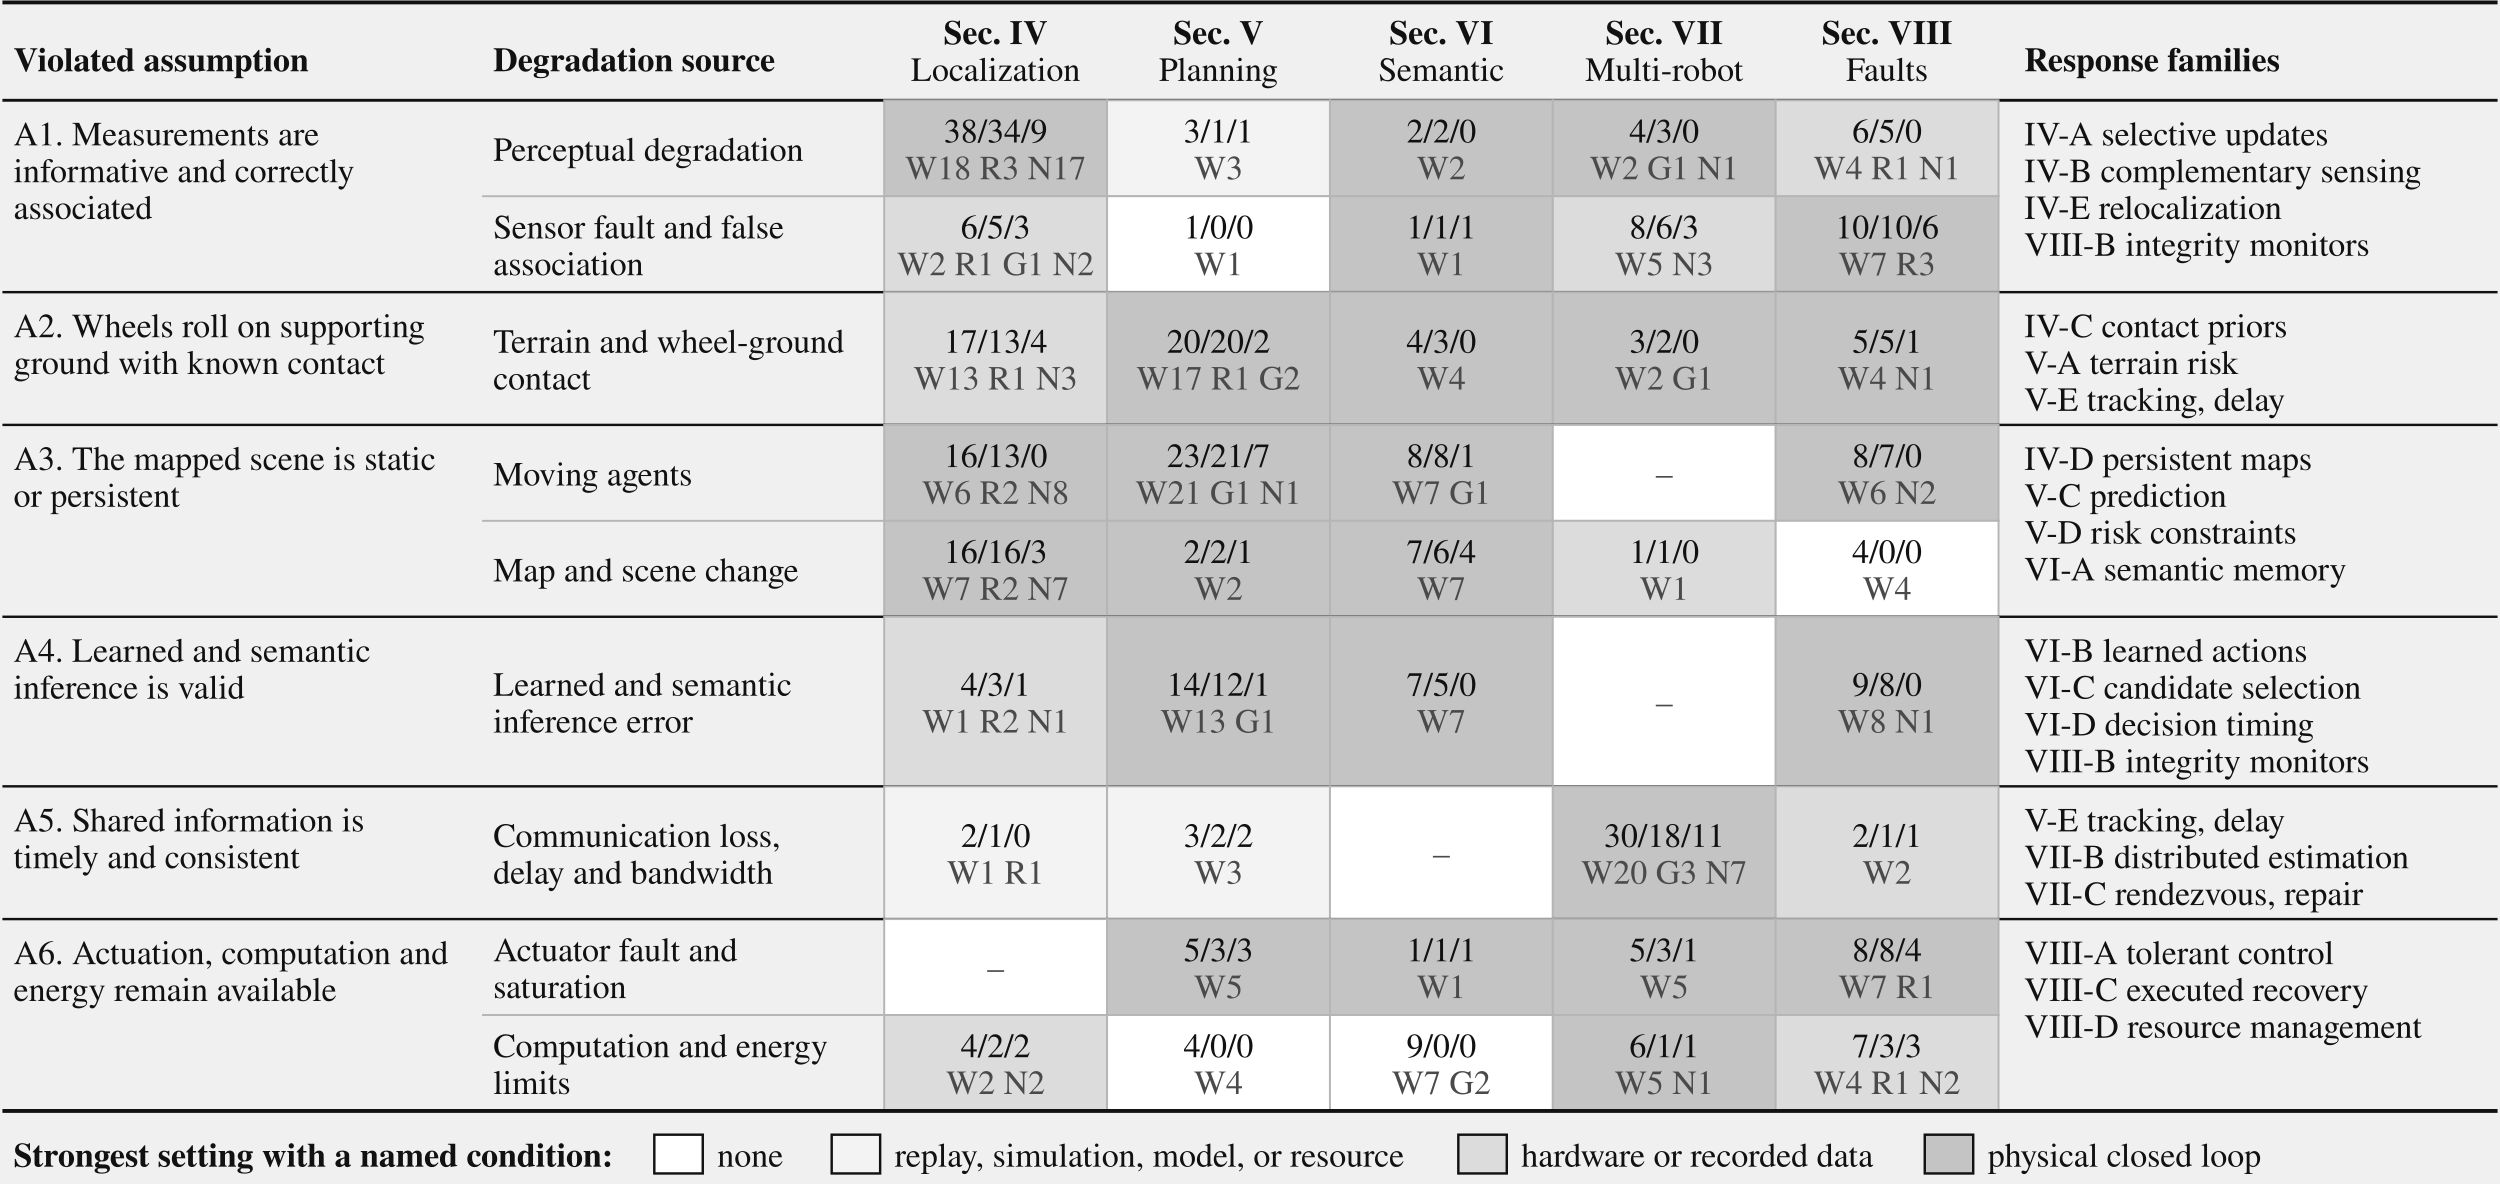
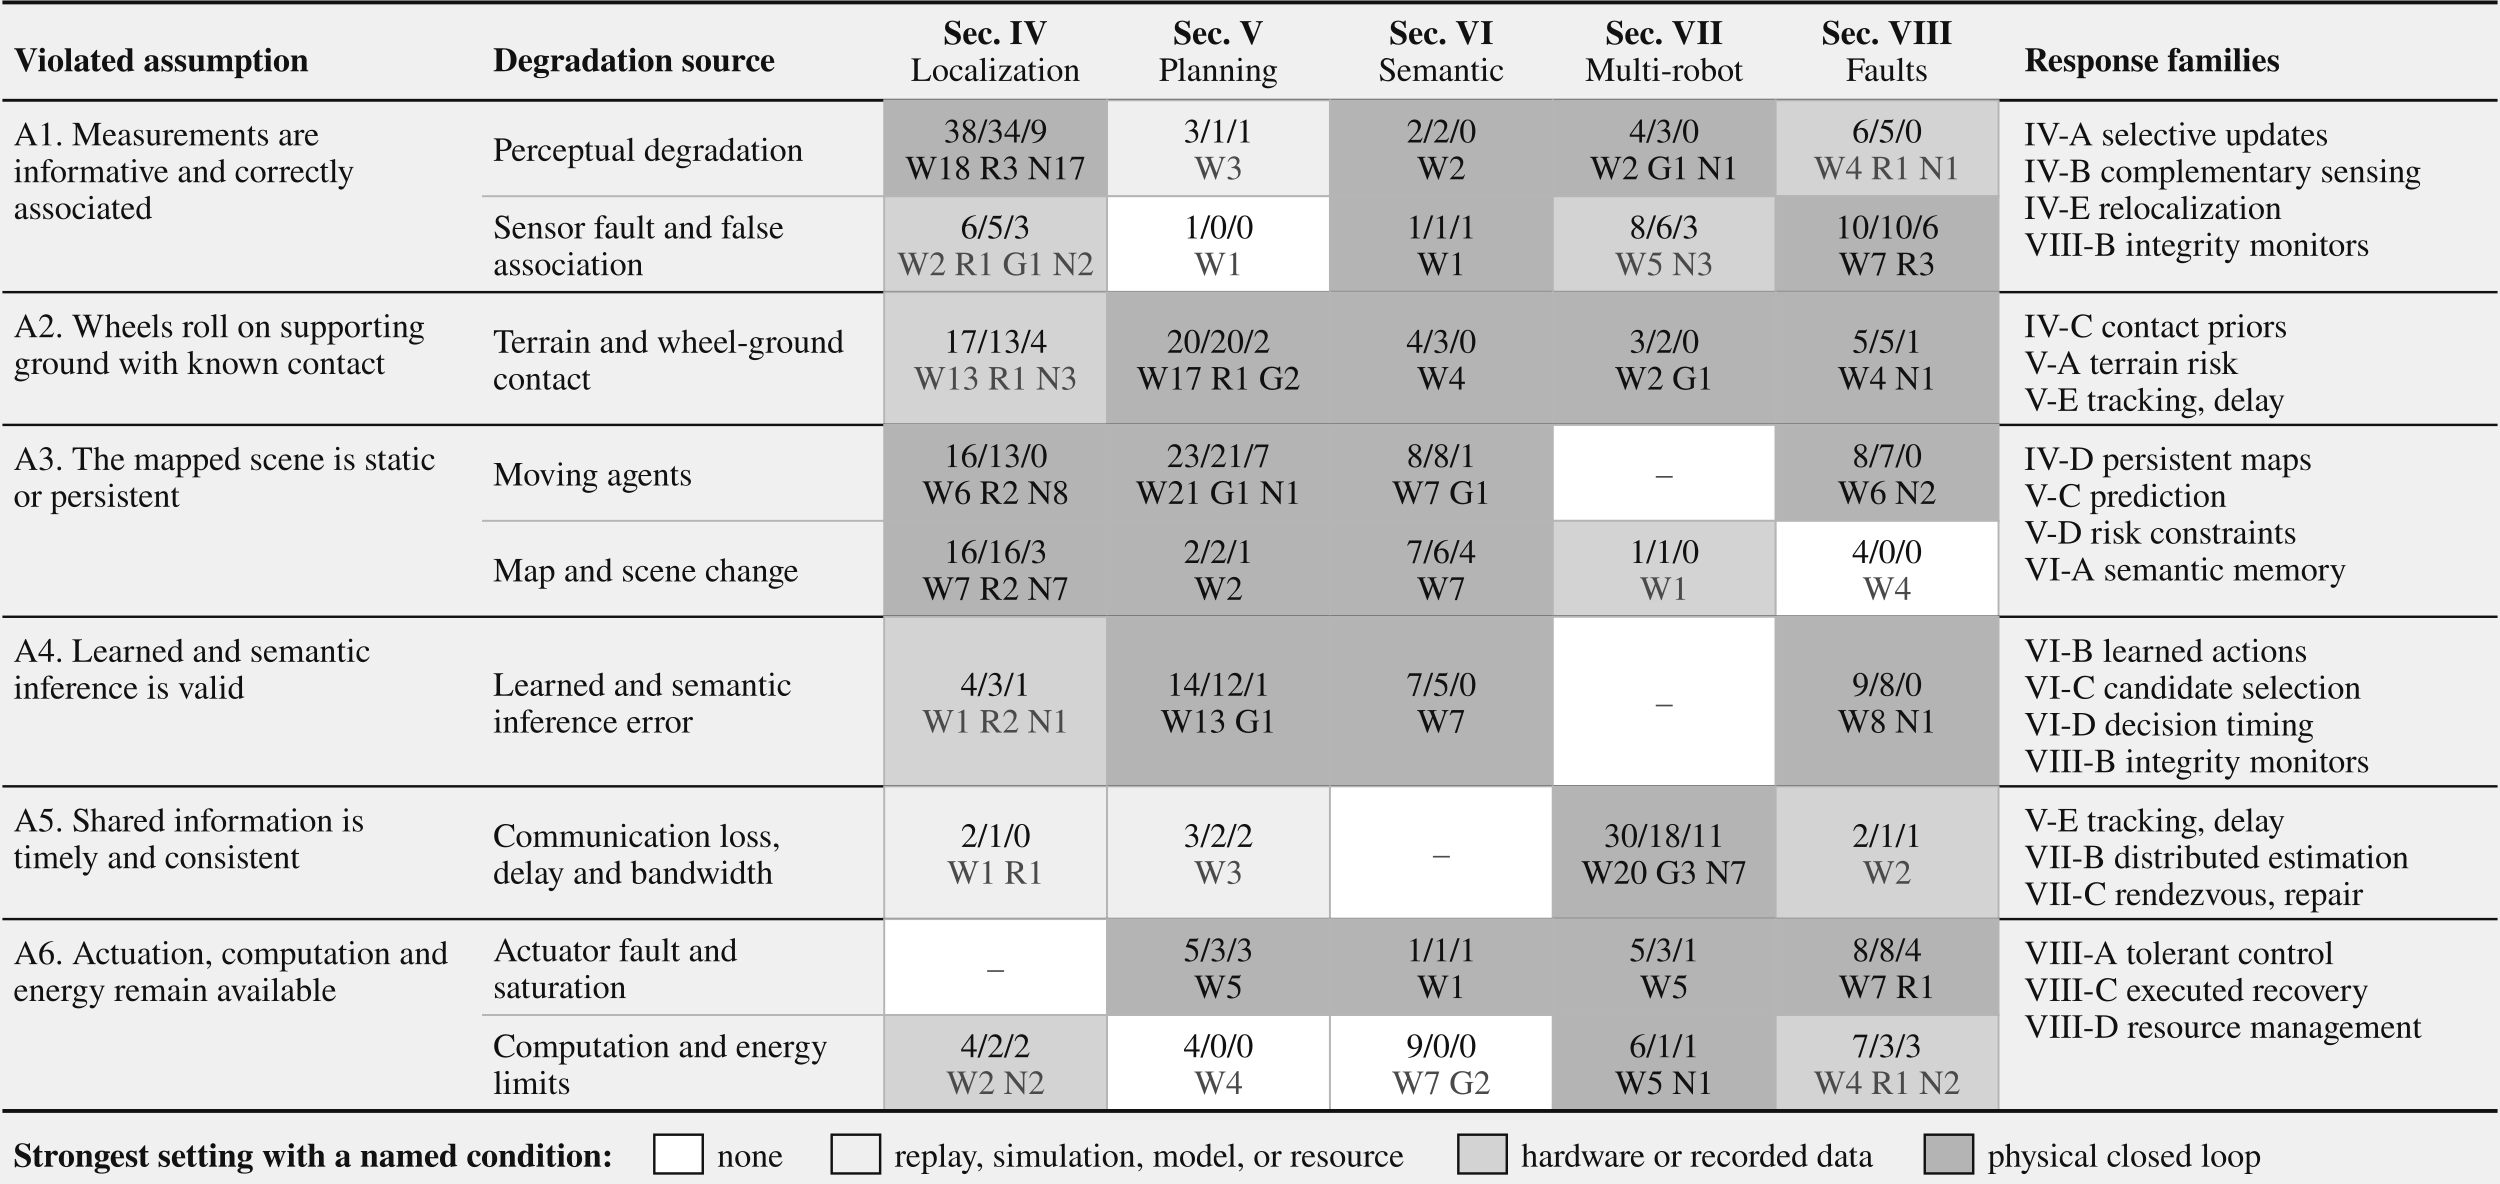
<svg xmlns="http://www.w3.org/2000/svg" width="516.0pt" height="244.3pt" viewBox="0 0 516.0 244.3">
  <polyline points="0.50,0.50 515.50,0.50" fill="none" stroke="#111111" stroke-width="0.8" stroke-linejoin="miter" stroke-linecap="butt" />
  <text x="2.80" y="14.70" font-family="Times" font-size="7.0" font-weight="bold" font-style="normal" text-anchor="start" fill="#111111">Violated assumption</text>
  <text x="101.80" y="14.70" font-family="Times" font-size="7.0" font-weight="bold" font-style="normal" text-anchor="start" fill="#111111">Degradation source</text>
  <text x="417.80" y="14.70" font-family="Times" font-size="7.0" font-weight="bold" font-style="normal" text-anchor="start" fill="#111111">Response families</text>
  <text x="205.50" y="9.10" font-family="Times" font-size="7.0" font-weight="bold" font-style="normal" text-anchor="middle" fill="#111111">Sec. IV</text>
  <text x="205.50" y="16.70" font-family="Times" font-size="7.0" font-weight="normal" font-style="normal" text-anchor="middle" fill="#111111">Localization</text>
  <text x="251.50" y="9.10" font-family="Times" font-size="7.0" font-weight="bold" font-style="normal" text-anchor="middle" fill="#111111">Sec. V</text>
  <text x="251.50" y="16.70" font-family="Times" font-size="7.0" font-weight="normal" font-style="normal" text-anchor="middle" fill="#111111">Planning</text>
  <text x="297.50" y="9.10" font-family="Times" font-size="7.0" font-weight="bold" font-style="normal" text-anchor="middle" fill="#111111">Sec. VI</text>
  <text x="297.50" y="16.70" font-family="Times" font-size="7.0" font-weight="normal" font-style="normal" text-anchor="middle" fill="#111111">Semantic</text>
  <text x="343.50" y="9.10" font-family="Times" font-size="7.0" font-weight="bold" font-style="normal" text-anchor="middle" fill="#111111">Sec. VII</text>
  <text x="343.50" y="16.70" font-family="Times" font-size="7.0" font-weight="normal" font-style="normal" text-anchor="middle" fill="#111111">Multi-robot</text>
  <text x="389.50" y="9.10" font-family="Times" font-size="7.0" font-weight="bold" font-style="normal" text-anchor="middle" fill="#111111">Sec. VIII</text>
  <text x="389.50" y="16.70" font-family="Times" font-size="7.0" font-weight="normal" font-style="normal" text-anchor="middle" fill="#111111">Faults</text>
  <polyline points="0.50,20.70 515.50,20.70" fill="none" stroke="#111111" stroke-width="0.6" stroke-linejoin="miter" stroke-linecap="butt" />
  <text x="2.80" y="30.00" font-family="Times" font-size="7.0" font-weight="normal" font-style="normal" text-anchor="start" fill="#111111">A1. Measurements are</text>
  <text x="2.80" y="37.60" font-family="Times" font-size="7.0" font-weight="normal" font-style="normal" text-anchor="start" fill="#111111">informative and correctly</text>
  <text x="2.80" y="45.20" font-family="Times" font-size="7.0" font-weight="normal" font-style="normal" text-anchor="start" fill="#111111">associated</text>
  <text x="417.80" y="30.00" font-family="Times" font-size="7.0" font-weight="normal" font-style="normal" text-anchor="start" fill="#111111">IV-A selective updates</text>
  <text x="417.80" y="37.60" font-family="Times" font-size="7.0" font-weight="normal" font-style="normal" text-anchor="start" fill="#111111">IV-B complementary sensing</text>
  <text x="417.80" y="45.20" font-family="Times" font-size="7.0" font-weight="normal" font-style="normal" text-anchor="start" fill="#111111">IV-E relocalization</text>
  <text x="417.80" y="52.80" font-family="Times" font-size="7.0" font-weight="normal" font-style="normal" text-anchor="start" fill="#111111">VIII-B integrity monitors</text>
  <text x="101.80" y="33.20" font-family="Times" font-size="7.0" font-weight="normal" font-style="normal" text-anchor="start" fill="#111111">Perceptual degradation</text>
-   <rect x="182.50" y="20.70" width="46.00" height="19.80" rx="0.0" fill="#C4C4C4" stroke="#B5B5B5" stroke-width="0.4" />
+   <rect x="182.50" y="20.70" width="46.00" height="19.80" rx="0.0" fill="#B4B4B4" stroke="#B5B5B5" stroke-width="0.4" />
  <text x="205.50" y="29.40" font-family="Times" font-size="7.0" font-weight="normal" font-style="normal" text-anchor="middle" fill="#111111">38/34/9</text>
-   <text x="205.50" y="37.00" font-family="Times" font-size="7.0" font-weight="normal" font-style="normal" text-anchor="middle" fill="#4A4A4A">W18 R3 N17</text>
-   <rect x="228.50" y="20.70" width="46.00" height="19.80" rx="0.0" fill="#F3F3F3" stroke="#B5B5B5" stroke-width="0.4" />
+   <text x="205.50" y="37.00" font-family="Times" font-size="7.0" font-weight="normal" font-style="normal" text-anchor="middle" fill="#111111">W18 R3 N17</text>
+   <rect x="228.50" y="20.70" width="46.00" height="19.80" rx="0.0" fill="#EFEFEF" stroke="#B5B5B5" stroke-width="0.4" />
  <text x="251.50" y="29.40" font-family="Times" font-size="7.0" font-weight="normal" font-style="normal" text-anchor="middle" fill="#111111">3/1/1</text>
  <text x="251.50" y="37.00" font-family="Times" font-size="7.0" font-weight="normal" font-style="normal" text-anchor="middle" fill="#4A4A4A">W3</text>
-   <rect x="274.50" y="20.70" width="46.00" height="19.80" rx="0.0" fill="#C4C4C4" stroke="#B5B5B5" stroke-width="0.4" />
+   <rect x="274.50" y="20.70" width="46.00" height="19.80" rx="0.0" fill="#B4B4B4" stroke="#B5B5B5" stroke-width="0.4" />
  <text x="297.50" y="29.40" font-family="Times" font-size="7.0" font-weight="normal" font-style="normal" text-anchor="middle" fill="#111111">2/2/0</text>
-   <text x="297.50" y="37.00" font-family="Times" font-size="7.0" font-weight="normal" font-style="normal" text-anchor="middle" fill="#4A4A4A">W2</text>
-   <rect x="320.50" y="20.70" width="46.00" height="19.80" rx="0.0" fill="#C4C4C4" stroke="#B5B5B5" stroke-width="0.4" />
+   <text x="297.50" y="37.00" font-family="Times" font-size="7.0" font-weight="normal" font-style="normal" text-anchor="middle" fill="#111111">W2</text>
+   <rect x="320.50" y="20.70" width="46.00" height="19.80" rx="0.0" fill="#B4B4B4" stroke="#B5B5B5" stroke-width="0.4" />
  <text x="343.50" y="29.40" font-family="Times" font-size="7.0" font-weight="normal" font-style="normal" text-anchor="middle" fill="#111111">4/3/0</text>
-   <text x="343.50" y="37.00" font-family="Times" font-size="7.0" font-weight="normal" font-style="normal" text-anchor="middle" fill="#4A4A4A">W2 G1 N1</text>
-   <rect x="366.50" y="20.70" width="46.00" height="19.80" rx="0.0" fill="#DCDCDC" stroke="#B5B5B5" stroke-width="0.4" />
+   <text x="343.50" y="37.00" font-family="Times" font-size="7.0" font-weight="normal" font-style="normal" text-anchor="middle" fill="#111111">W2 G1 N1</text>
+   <rect x="366.50" y="20.70" width="46.00" height="19.80" rx="0.0" fill="#D3D3D3" stroke="#B5B5B5" stroke-width="0.4" />
  <text x="389.50" y="29.40" font-family="Times" font-size="7.0" font-weight="normal" font-style="normal" text-anchor="middle" fill="#111111">6/5/0</text>
  <text x="389.50" y="37.00" font-family="Times" font-size="7.0" font-weight="normal" font-style="normal" text-anchor="middle" fill="#4A4A4A">W4 R1 N1</text>
  <polyline points="99.50,40.50 182.50,40.50" fill="none" stroke="#B5B5B5" stroke-width="0.4" stroke-linejoin="miter" stroke-linecap="butt" />
  <text x="101.80" y="49.20" font-family="Times" font-size="7.0" font-weight="normal" font-style="normal" text-anchor="start" fill="#111111">Sensor fault and false</text>
  <text x="101.80" y="56.80" font-family="Times" font-size="7.0" font-weight="normal" font-style="normal" text-anchor="start" fill="#111111">association</text>
-   <rect x="182.50" y="40.50" width="46.00" height="19.80" rx="0.0" fill="#DCDCDC" stroke="#B5B5B5" stroke-width="0.4" />
+   <rect x="182.50" y="40.50" width="46.00" height="19.80" rx="0.0" fill="#D3D3D3" stroke="#B5B5B5" stroke-width="0.4" />
  <text x="205.50" y="49.20" font-family="Times" font-size="7.0" font-weight="normal" font-style="normal" text-anchor="middle" fill="#111111">6/5/3</text>
  <text x="205.50" y="56.80" font-family="Times" font-size="7.0" font-weight="normal" font-style="normal" text-anchor="middle" fill="#4A4A4A">W2 R1 G1 N2</text>
  <rect x="228.50" y="40.50" width="46.00" height="19.80" rx="0.0" fill="#FFFFFF" stroke="#B5B5B5" stroke-width="0.4" />
  <text x="251.50" y="49.20" font-family="Times" font-size="7.0" font-weight="normal" font-style="normal" text-anchor="middle" fill="#111111">1/0/0</text>
  <text x="251.50" y="56.80" font-family="Times" font-size="7.0" font-weight="normal" font-style="normal" text-anchor="middle" fill="#4A4A4A">W1</text>
-   <rect x="274.50" y="40.50" width="46.00" height="19.80" rx="0.0" fill="#C4C4C4" stroke="#B5B5B5" stroke-width="0.4" />
+   <rect x="274.50" y="40.50" width="46.00" height="19.80" rx="0.0" fill="#B4B4B4" stroke="#B5B5B5" stroke-width="0.4" />
  <text x="297.50" y="49.20" font-family="Times" font-size="7.0" font-weight="normal" font-style="normal" text-anchor="middle" fill="#111111">1/1/1</text>
-   <text x="297.50" y="56.80" font-family="Times" font-size="7.0" font-weight="normal" font-style="normal" text-anchor="middle" fill="#4A4A4A">W1</text>
-   <rect x="320.50" y="40.50" width="46.00" height="19.80" rx="0.0" fill="#DCDCDC" stroke="#B5B5B5" stroke-width="0.4" />
+   <text x="297.50" y="56.80" font-family="Times" font-size="7.0" font-weight="normal" font-style="normal" text-anchor="middle" fill="#111111">W1</text>
+   <rect x="320.50" y="40.50" width="46.00" height="19.80" rx="0.0" fill="#D3D3D3" stroke="#B5B5B5" stroke-width="0.4" />
  <text x="343.50" y="49.20" font-family="Times" font-size="7.0" font-weight="normal" font-style="normal" text-anchor="middle" fill="#111111">8/6/3</text>
  <text x="343.50" y="56.80" font-family="Times" font-size="7.0" font-weight="normal" font-style="normal" text-anchor="middle" fill="#4A4A4A">W5 N3</text>
-   <rect x="366.50" y="40.50" width="46.00" height="19.80" rx="0.0" fill="#C4C4C4" stroke="#B5B5B5" stroke-width="0.4" />
+   <rect x="366.50" y="40.50" width="46.00" height="19.80" rx="0.0" fill="#B4B4B4" stroke="#B5B5B5" stroke-width="0.4" />
  <text x="389.50" y="49.20" font-family="Times" font-size="7.0" font-weight="normal" font-style="normal" text-anchor="middle" fill="#111111">10/10/6</text>
-   <text x="389.50" y="56.80" font-family="Times" font-size="7.0" font-weight="normal" font-style="normal" text-anchor="middle" fill="#4A4A4A">W7 R3</text>
+   <text x="389.50" y="56.80" font-family="Times" font-size="7.0" font-weight="normal" font-style="normal" text-anchor="middle" fill="#111111">W7 R3</text>
  <polyline points="0.50,60.30 515.50,60.30" fill="none" stroke="#111111" stroke-width="0.5" stroke-linejoin="miter" stroke-linecap="butt" />
  <text x="2.80" y="69.60" font-family="Times" font-size="7.0" font-weight="normal" font-style="normal" text-anchor="start" fill="#111111">A2. Wheels roll on supporting</text>
  <text x="2.80" y="77.20" font-family="Times" font-size="7.0" font-weight="normal" font-style="normal" text-anchor="start" fill="#111111">ground with known contact</text>
  <text x="417.80" y="69.60" font-family="Times" font-size="7.0" font-weight="normal" font-style="normal" text-anchor="start" fill="#111111">IV-C contact priors</text>
  <text x="417.80" y="77.20" font-family="Times" font-size="7.0" font-weight="normal" font-style="normal" text-anchor="start" fill="#111111">V-A terrain risk</text>
  <text x="417.80" y="84.80" font-family="Times" font-size="7.0" font-weight="normal" font-style="normal" text-anchor="start" fill="#111111">V-E tracking, delay</text>
  <text x="101.80" y="72.80" font-family="Times" font-size="7.0" font-weight="normal" font-style="normal" text-anchor="start" fill="#111111">Terrain and wheel-ground</text>
  <text x="101.80" y="80.40" font-family="Times" font-size="7.0" font-weight="normal" font-style="normal" text-anchor="start" fill="#111111">contact</text>
-   <rect x="182.50" y="60.30" width="46.00" height="27.40" rx="0.0" fill="#DCDCDC" stroke="#B5B5B5" stroke-width="0.4" />
+   <rect x="182.50" y="60.30" width="46.00" height="27.40" rx="0.0" fill="#D3D3D3" stroke="#B5B5B5" stroke-width="0.4" />
  <text x="205.50" y="72.80" font-family="Times" font-size="7.0" font-weight="normal" font-style="normal" text-anchor="middle" fill="#111111">17/13/4</text>
  <text x="205.50" y="80.40" font-family="Times" font-size="7.0" font-weight="normal" font-style="normal" text-anchor="middle" fill="#4A4A4A">W13 R1 N3</text>
-   <rect x="228.50" y="60.30" width="46.00" height="27.40" rx="0.0" fill="#C4C4C4" stroke="#B5B5B5" stroke-width="0.4" />
+   <rect x="228.50" y="60.30" width="46.00" height="27.40" rx="0.0" fill="#B4B4B4" stroke="#B5B5B5" stroke-width="0.4" />
  <text x="251.50" y="72.80" font-family="Times" font-size="7.0" font-weight="normal" font-style="normal" text-anchor="middle" fill="#111111">20/20/2</text>
-   <text x="251.50" y="80.40" font-family="Times" font-size="7.0" font-weight="normal" font-style="normal" text-anchor="middle" fill="#4A4A4A">W17 R1 G2</text>
-   <rect x="274.50" y="60.30" width="46.00" height="27.40" rx="0.0" fill="#C4C4C4" stroke="#B5B5B5" stroke-width="0.4" />
+   <text x="251.50" y="80.40" font-family="Times" font-size="7.0" font-weight="normal" font-style="normal" text-anchor="middle" fill="#111111">W17 R1 G2</text>
+   <rect x="274.50" y="60.30" width="46.00" height="27.40" rx="0.0" fill="#B4B4B4" stroke="#B5B5B5" stroke-width="0.4" />
  <text x="297.50" y="72.80" font-family="Times" font-size="7.0" font-weight="normal" font-style="normal" text-anchor="middle" fill="#111111">4/3/0</text>
-   <text x="297.50" y="80.40" font-family="Times" font-size="7.0" font-weight="normal" font-style="normal" text-anchor="middle" fill="#4A4A4A">W4</text>
-   <rect x="320.50" y="60.30" width="46.00" height="27.40" rx="0.0" fill="#C4C4C4" stroke="#B5B5B5" stroke-width="0.4" />
+   <text x="297.50" y="80.40" font-family="Times" font-size="7.0" font-weight="normal" font-style="normal" text-anchor="middle" fill="#111111">W4</text>
+   <rect x="320.50" y="60.30" width="46.00" height="27.40" rx="0.0" fill="#B4B4B4" stroke="#B5B5B5" stroke-width="0.4" />
  <text x="343.50" y="72.80" font-family="Times" font-size="7.0" font-weight="normal" font-style="normal" text-anchor="middle" fill="#111111">3/2/0</text>
-   <text x="343.50" y="80.40" font-family="Times" font-size="7.0" font-weight="normal" font-style="normal" text-anchor="middle" fill="#4A4A4A">W2 G1</text>
-   <rect x="366.50" y="60.30" width="46.00" height="27.40" rx="0.0" fill="#C4C4C4" stroke="#B5B5B5" stroke-width="0.4" />
+   <text x="343.50" y="80.40" font-family="Times" font-size="7.0" font-weight="normal" font-style="normal" text-anchor="middle" fill="#111111">W2 G1</text>
+   <rect x="366.50" y="60.30" width="46.00" height="27.40" rx="0.0" fill="#B4B4B4" stroke="#B5B5B5" stroke-width="0.4" />
  <text x="389.50" y="72.80" font-family="Times" font-size="7.0" font-weight="normal" font-style="normal" text-anchor="middle" fill="#111111">5/5/1</text>
-   <text x="389.50" y="80.40" font-family="Times" font-size="7.0" font-weight="normal" font-style="normal" text-anchor="middle" fill="#4A4A4A">W4 N1</text>
+   <text x="389.50" y="80.40" font-family="Times" font-size="7.0" font-weight="normal" font-style="normal" text-anchor="middle" fill="#111111">W4 N1</text>
  <polyline points="0.50,87.70 515.50,87.70" fill="none" stroke="#111111" stroke-width="0.5" stroke-linejoin="miter" stroke-linecap="butt" />
  <text x="2.80" y="97.00" font-family="Times" font-size="7.0" font-weight="normal" font-style="normal" text-anchor="start" fill="#111111">A3. The mapped scene is static</text>
  <text x="2.80" y="104.60" font-family="Times" font-size="7.0" font-weight="normal" font-style="normal" text-anchor="start" fill="#111111">or persistent</text>
  <text x="417.80" y="97.00" font-family="Times" font-size="7.0" font-weight="normal" font-style="normal" text-anchor="start" fill="#111111">IV-D persistent maps</text>
  <text x="417.80" y="104.60" font-family="Times" font-size="7.0" font-weight="normal" font-style="normal" text-anchor="start" fill="#111111">V-C prediction</text>
  <text x="417.80" y="112.20" font-family="Times" font-size="7.0" font-weight="normal" font-style="normal" text-anchor="start" fill="#111111">V-D risk constraints</text>
  <text x="417.80" y="119.80" font-family="Times" font-size="7.0" font-weight="normal" font-style="normal" text-anchor="start" fill="#111111">VI-A semantic memory</text>
  <text x="101.80" y="100.20" font-family="Times" font-size="7.0" font-weight="normal" font-style="normal" text-anchor="start" fill="#111111">Moving agents</text>
-   <rect x="182.50" y="87.70" width="46.00" height="19.80" rx="0.0" fill="#C4C4C4" stroke="#B5B5B5" stroke-width="0.4" />
+   <rect x="182.50" y="87.70" width="46.00" height="19.80" rx="0.0" fill="#B4B4B4" stroke="#B5B5B5" stroke-width="0.4" />
  <text x="205.50" y="96.40" font-family="Times" font-size="7.0" font-weight="normal" font-style="normal" text-anchor="middle" fill="#111111">16/13/0</text>
-   <text x="205.50" y="104.00" font-family="Times" font-size="7.0" font-weight="normal" font-style="normal" text-anchor="middle" fill="#4A4A4A">W6 R2 N8</text>
-   <rect x="228.50" y="87.70" width="46.00" height="19.80" rx="0.0" fill="#C4C4C4" stroke="#B5B5B5" stroke-width="0.4" />
+   <text x="205.50" y="104.00" font-family="Times" font-size="7.0" font-weight="normal" font-style="normal" text-anchor="middle" fill="#111111">W6 R2 N8</text>
+   <rect x="228.50" y="87.70" width="46.00" height="19.80" rx="0.0" fill="#B4B4B4" stroke="#B5B5B5" stroke-width="0.4" />
  <text x="251.50" y="96.40" font-family="Times" font-size="7.0" font-weight="normal" font-style="normal" text-anchor="middle" fill="#111111">23/21/7</text>
-   <text x="251.50" y="104.00" font-family="Times" font-size="7.0" font-weight="normal" font-style="normal" text-anchor="middle" fill="#4A4A4A">W21 G1 N1</text>
-   <rect x="274.50" y="87.70" width="46.00" height="19.80" rx="0.0" fill="#C4C4C4" stroke="#B5B5B5" stroke-width="0.4" />
+   <text x="251.50" y="104.00" font-family="Times" font-size="7.0" font-weight="normal" font-style="normal" text-anchor="middle" fill="#111111">W21 G1 N1</text>
+   <rect x="274.50" y="87.70" width="46.00" height="19.80" rx="0.0" fill="#B4B4B4" stroke="#B5B5B5" stroke-width="0.4" />
  <text x="297.50" y="96.40" font-family="Times" font-size="7.0" font-weight="normal" font-style="normal" text-anchor="middle" fill="#111111">8/8/1</text>
-   <text x="297.50" y="104.00" font-family="Times" font-size="7.0" font-weight="normal" font-style="normal" text-anchor="middle" fill="#4A4A4A">W7 G1</text>
+   <text x="297.50" y="104.00" font-family="Times" font-size="7.0" font-weight="normal" font-style="normal" text-anchor="middle" fill="#111111">W7 G1</text>
  <rect x="320.50" y="87.70" width="46.00" height="19.80" rx="0.0" fill="#FFFFFF" stroke="#B5B5B5" stroke-width="0.4" />
  <text x="343.50" y="100.00" font-family="Times" font-size="7.0" font-weight="normal" font-style="normal" text-anchor="middle" fill="#4A4A4A">–</text>
-   <rect x="366.50" y="87.70" width="46.00" height="19.80" rx="0.0" fill="#C4C4C4" stroke="#B5B5B5" stroke-width="0.4" />
+   <rect x="366.50" y="87.70" width="46.00" height="19.80" rx="0.0" fill="#B4B4B4" stroke="#B5B5B5" stroke-width="0.4" />
  <text x="389.50" y="96.40" font-family="Times" font-size="7.0" font-weight="normal" font-style="normal" text-anchor="middle" fill="#111111">8/7/0</text>
-   <text x="389.50" y="104.00" font-family="Times" font-size="7.0" font-weight="normal" font-style="normal" text-anchor="middle" fill="#4A4A4A">W6 N2</text>
+   <text x="389.50" y="104.00" font-family="Times" font-size="7.0" font-weight="normal" font-style="normal" text-anchor="middle" fill="#111111">W6 N2</text>
  <polyline points="99.50,107.50 182.50,107.50" fill="none" stroke="#B5B5B5" stroke-width="0.4" stroke-linejoin="miter" stroke-linecap="butt" />
  <text x="101.80" y="120.00" font-family="Times" font-size="7.0" font-weight="normal" font-style="normal" text-anchor="start" fill="#111111">Map and scene change</text>
-   <rect x="182.50" y="107.50" width="46.00" height="19.80" rx="0.0" fill="#C4C4C4" stroke="#B5B5B5" stroke-width="0.4" />
+   <rect x="182.50" y="107.50" width="46.00" height="19.80" rx="0.0" fill="#B4B4B4" stroke="#B5B5B5" stroke-width="0.4" />
  <text x="205.50" y="116.20" font-family="Times" font-size="7.0" font-weight="normal" font-style="normal" text-anchor="middle" fill="#111111">16/16/3</text>
-   <text x="205.50" y="123.80" font-family="Times" font-size="7.0" font-weight="normal" font-style="normal" text-anchor="middle" fill="#4A4A4A">W7 R2 N7</text>
-   <rect x="228.50" y="107.50" width="46.00" height="19.80" rx="0.0" fill="#C4C4C4" stroke="#B5B5B5" stroke-width="0.4" />
+   <text x="205.50" y="123.80" font-family="Times" font-size="7.0" font-weight="normal" font-style="normal" text-anchor="middle" fill="#111111">W7 R2 N7</text>
+   <rect x="228.50" y="107.50" width="46.00" height="19.80" rx="0.0" fill="#B4B4B4" stroke="#B5B5B5" stroke-width="0.4" />
  <text x="251.50" y="116.20" font-family="Times" font-size="7.0" font-weight="normal" font-style="normal" text-anchor="middle" fill="#111111">2/2/1</text>
-   <text x="251.50" y="123.80" font-family="Times" font-size="7.0" font-weight="normal" font-style="normal" text-anchor="middle" fill="#4A4A4A">W2</text>
-   <rect x="274.50" y="107.50" width="46.00" height="19.80" rx="0.0" fill="#C4C4C4" stroke="#B5B5B5" stroke-width="0.4" />
+   <text x="251.50" y="123.80" font-family="Times" font-size="7.0" font-weight="normal" font-style="normal" text-anchor="middle" fill="#111111">W2</text>
+   <rect x="274.50" y="107.50" width="46.00" height="19.80" rx="0.0" fill="#B4B4B4" stroke="#B5B5B5" stroke-width="0.4" />
  <text x="297.50" y="116.20" font-family="Times" font-size="7.0" font-weight="normal" font-style="normal" text-anchor="middle" fill="#111111">7/6/4</text>
-   <text x="297.50" y="123.80" font-family="Times" font-size="7.0" font-weight="normal" font-style="normal" text-anchor="middle" fill="#4A4A4A">W7</text>
-   <rect x="320.50" y="107.50" width="46.00" height="19.80" rx="0.0" fill="#DCDCDC" stroke="#B5B5B5" stroke-width="0.4" />
+   <text x="297.50" y="123.80" font-family="Times" font-size="7.0" font-weight="normal" font-style="normal" text-anchor="middle" fill="#111111">W7</text>
+   <rect x="320.50" y="107.50" width="46.00" height="19.80" rx="0.0" fill="#D3D3D3" stroke="#B5B5B5" stroke-width="0.4" />
  <text x="343.50" y="116.20" font-family="Times" font-size="7.0" font-weight="normal" font-style="normal" text-anchor="middle" fill="#111111">1/1/0</text>
  <text x="343.50" y="123.80" font-family="Times" font-size="7.0" font-weight="normal" font-style="normal" text-anchor="middle" fill="#4A4A4A">W1</text>
  <rect x="366.50" y="107.50" width="46.00" height="19.80" rx="0.0" fill="#FFFFFF" stroke="#B5B5B5" stroke-width="0.4" />
  <text x="389.50" y="116.20" font-family="Times" font-size="7.0" font-weight="normal" font-style="normal" text-anchor="middle" fill="#111111">4/0/0</text>
  <text x="389.50" y="123.80" font-family="Times" font-size="7.0" font-weight="normal" font-style="normal" text-anchor="middle" fill="#4A4A4A">W4</text>
  <polyline points="0.50,127.30 515.50,127.30" fill="none" stroke="#111111" stroke-width="0.5" stroke-linejoin="miter" stroke-linecap="butt" />
  <text x="2.80" y="136.60" font-family="Times" font-size="7.0" font-weight="normal" font-style="normal" text-anchor="start" fill="#111111">A4. Learned and semantic</text>
  <text x="2.80" y="144.20" font-family="Times" font-size="7.0" font-weight="normal" font-style="normal" text-anchor="start" fill="#111111">inference is valid</text>
  <text x="417.80" y="136.60" font-family="Times" font-size="7.0" font-weight="normal" font-style="normal" text-anchor="start" fill="#111111">VI-B learned actions</text>
  <text x="417.80" y="144.20" font-family="Times" font-size="7.0" font-weight="normal" font-style="normal" text-anchor="start" fill="#111111">VI-C candidate selection</text>
  <text x="417.80" y="151.80" font-family="Times" font-size="7.0" font-weight="normal" font-style="normal" text-anchor="start" fill="#111111">VI-D decision timing</text>
  <text x="417.80" y="159.40" font-family="Times" font-size="7.0" font-weight="normal" font-style="normal" text-anchor="start" fill="#111111">VIII-B integrity monitors</text>
  <text x="101.80" y="143.60" font-family="Times" font-size="7.0" font-weight="normal" font-style="normal" text-anchor="start" fill="#111111">Learned and semantic</text>
  <text x="101.80" y="151.20" font-family="Times" font-size="7.0" font-weight="normal" font-style="normal" text-anchor="start" fill="#111111">inference error</text>
-   <rect x="182.50" y="127.30" width="46.00" height="35.00" rx="0.0" fill="#DCDCDC" stroke="#B5B5B5" stroke-width="0.4" />
+   <rect x="182.50" y="127.30" width="46.00" height="35.00" rx="0.0" fill="#D3D3D3" stroke="#B5B5B5" stroke-width="0.4" />
  <text x="205.50" y="143.60" font-family="Times" font-size="7.0" font-weight="normal" font-style="normal" text-anchor="middle" fill="#111111">4/3/1</text>
  <text x="205.50" y="151.20" font-family="Times" font-size="7.0" font-weight="normal" font-style="normal" text-anchor="middle" fill="#4A4A4A">W1 R2 N1</text>
-   <rect x="228.50" y="127.30" width="46.00" height="35.00" rx="0.0" fill="#C4C4C4" stroke="#B5B5B5" stroke-width="0.4" />
+   <rect x="228.50" y="127.30" width="46.00" height="35.00" rx="0.0" fill="#B4B4B4" stroke="#B5B5B5" stroke-width="0.4" />
  <text x="251.50" y="143.60" font-family="Times" font-size="7.0" font-weight="normal" font-style="normal" text-anchor="middle" fill="#111111">14/12/1</text>
-   <text x="251.50" y="151.20" font-family="Times" font-size="7.0" font-weight="normal" font-style="normal" text-anchor="middle" fill="#4A4A4A">W13 G1</text>
-   <rect x="274.50" y="127.30" width="46.00" height="35.00" rx="0.0" fill="#C4C4C4" stroke="#B5B5B5" stroke-width="0.4" />
+   <text x="251.50" y="151.20" font-family="Times" font-size="7.0" font-weight="normal" font-style="normal" text-anchor="middle" fill="#111111">W13 G1</text>
+   <rect x="274.50" y="127.30" width="46.00" height="35.00" rx="0.0" fill="#B4B4B4" stroke="#B5B5B5" stroke-width="0.4" />
  <text x="297.50" y="143.60" font-family="Times" font-size="7.0" font-weight="normal" font-style="normal" text-anchor="middle" fill="#111111">7/5/0</text>
-   <text x="297.50" y="151.20" font-family="Times" font-size="7.0" font-weight="normal" font-style="normal" text-anchor="middle" fill="#4A4A4A">W7</text>
+   <text x="297.50" y="151.20" font-family="Times" font-size="7.0" font-weight="normal" font-style="normal" text-anchor="middle" fill="#111111">W7</text>
  <rect x="320.50" y="127.30" width="46.00" height="35.00" rx="0.0" fill="#FFFFFF" stroke="#B5B5B5" stroke-width="0.4" />
  <text x="343.50" y="147.20" font-family="Times" font-size="7.0" font-weight="normal" font-style="normal" text-anchor="middle" fill="#4A4A4A">–</text>
-   <rect x="366.50" y="127.30" width="46.00" height="35.00" rx="0.0" fill="#C4C4C4" stroke="#B5B5B5" stroke-width="0.4" />
+   <rect x="366.50" y="127.30" width="46.00" height="35.00" rx="0.0" fill="#B4B4B4" stroke="#B5B5B5" stroke-width="0.4" />
  <text x="389.50" y="143.60" font-family="Times" font-size="7.0" font-weight="normal" font-style="normal" text-anchor="middle" fill="#111111">9/8/0</text>
-   <text x="389.50" y="151.20" font-family="Times" font-size="7.0" font-weight="normal" font-style="normal" text-anchor="middle" fill="#4A4A4A">W8 N1</text>
+   <text x="389.50" y="151.20" font-family="Times" font-size="7.0" font-weight="normal" font-style="normal" text-anchor="middle" fill="#111111">W8 N1</text>
  <polyline points="0.50,162.30 515.50,162.30" fill="none" stroke="#111111" stroke-width="0.5" stroke-linejoin="miter" stroke-linecap="butt" />
  <text x="2.80" y="171.60" font-family="Times" font-size="7.0" font-weight="normal" font-style="normal" text-anchor="start" fill="#111111">A5. Shared information is</text>
  <text x="2.80" y="179.20" font-family="Times" font-size="7.0" font-weight="normal" font-style="normal" text-anchor="start" fill="#111111">timely and consistent</text>
  <text x="417.80" y="171.60" font-family="Times" font-size="7.0" font-weight="normal" font-style="normal" text-anchor="start" fill="#111111">V-E tracking, delay</text>
  <text x="417.80" y="179.20" font-family="Times" font-size="7.0" font-weight="normal" font-style="normal" text-anchor="start" fill="#111111">VII-B distributed estimation</text>
  <text x="417.80" y="186.80" font-family="Times" font-size="7.0" font-weight="normal" font-style="normal" text-anchor="start" fill="#111111">VII-C rendezvous, repair</text>
  <text x="101.80" y="174.80" font-family="Times" font-size="7.0" font-weight="normal" font-style="normal" text-anchor="start" fill="#111111">Communication loss,</text>
  <text x="101.80" y="182.40" font-family="Times" font-size="7.0" font-weight="normal" font-style="normal" text-anchor="start" fill="#111111">delay and bandwidth</text>
-   <rect x="182.50" y="162.30" width="46.00" height="27.40" rx="0.0" fill="#F3F3F3" stroke="#B5B5B5" stroke-width="0.4" />
+   <rect x="182.50" y="162.30" width="46.00" height="27.40" rx="0.0" fill="#EFEFEF" stroke="#B5B5B5" stroke-width="0.4" />
  <text x="205.50" y="174.80" font-family="Times" font-size="7.0" font-weight="normal" font-style="normal" text-anchor="middle" fill="#111111">2/1/0</text>
  <text x="205.50" y="182.40" font-family="Times" font-size="7.0" font-weight="normal" font-style="normal" text-anchor="middle" fill="#4A4A4A">W1 R1</text>
-   <rect x="228.50" y="162.30" width="46.00" height="27.40" rx="0.0" fill="#F3F3F3" stroke="#B5B5B5" stroke-width="0.4" />
+   <rect x="228.50" y="162.30" width="46.00" height="27.40" rx="0.0" fill="#EFEFEF" stroke="#B5B5B5" stroke-width="0.4" />
  <text x="251.50" y="174.80" font-family="Times" font-size="7.0" font-weight="normal" font-style="normal" text-anchor="middle" fill="#111111">3/2/2</text>
  <text x="251.50" y="182.40" font-family="Times" font-size="7.0" font-weight="normal" font-style="normal" text-anchor="middle" fill="#4A4A4A">W3</text>
  <rect x="274.50" y="162.30" width="46.00" height="27.40" rx="0.0" fill="#FFFFFF" stroke="#B5B5B5" stroke-width="0.4" />
  <text x="297.50" y="178.40" font-family="Times" font-size="7.0" font-weight="normal" font-style="normal" text-anchor="middle" fill="#4A4A4A">–</text>
-   <rect x="320.50" y="162.30" width="46.00" height="27.40" rx="0.0" fill="#C4C4C4" stroke="#B5B5B5" stroke-width="0.4" />
+   <rect x="320.50" y="162.30" width="46.00" height="27.40" rx="0.0" fill="#B4B4B4" stroke="#B5B5B5" stroke-width="0.4" />
  <text x="343.50" y="174.80" font-family="Times" font-size="7.0" font-weight="normal" font-style="normal" text-anchor="middle" fill="#111111">30/18/11</text>
-   <text x="343.50" y="182.40" font-family="Times" font-size="7.0" font-weight="normal" font-style="normal" text-anchor="middle" fill="#4A4A4A">W20 G3 N7</text>
-   <rect x="366.50" y="162.30" width="46.00" height="27.40" rx="0.0" fill="#DCDCDC" stroke="#B5B5B5" stroke-width="0.4" />
+   <text x="343.50" y="182.40" font-family="Times" font-size="7.0" font-weight="normal" font-style="normal" text-anchor="middle" fill="#111111">W20 G3 N7</text>
+   <rect x="366.50" y="162.30" width="46.00" height="27.40" rx="0.0" fill="#D3D3D3" stroke="#B5B5B5" stroke-width="0.4" />
  <text x="389.50" y="174.80" font-family="Times" font-size="7.0" font-weight="normal" font-style="normal" text-anchor="middle" fill="#111111">2/1/1</text>
  <text x="389.50" y="182.40" font-family="Times" font-size="7.0" font-weight="normal" font-style="normal" text-anchor="middle" fill="#4A4A4A">W2</text>
  <polyline points="0.50,189.70 515.50,189.70" fill="none" stroke="#111111" stroke-width="0.5" stroke-linejoin="miter" stroke-linecap="butt" />
  <text x="2.80" y="199.00" font-family="Times" font-size="7.0" font-weight="normal" font-style="normal" text-anchor="start" fill="#111111">A6. Actuation, computation and</text>
  <text x="2.80" y="206.60" font-family="Times" font-size="7.0" font-weight="normal" font-style="normal" text-anchor="start" fill="#111111">energy remain available</text>
  <text x="417.80" y="199.00" font-family="Times" font-size="7.0" font-weight="normal" font-style="normal" text-anchor="start" fill="#111111">VIII-A tolerant control</text>
  <text x="417.80" y="206.60" font-family="Times" font-size="7.0" font-weight="normal" font-style="normal" text-anchor="start" fill="#111111">VIII-C executed recovery</text>
  <text x="417.80" y="214.20" font-family="Times" font-size="7.0" font-weight="normal" font-style="normal" text-anchor="start" fill="#111111">VIII-D resource management</text>
  <text x="101.80" y="198.40" font-family="Times" font-size="7.0" font-weight="normal" font-style="normal" text-anchor="start" fill="#111111">Actuator fault and</text>
  <text x="101.80" y="206.00" font-family="Times" font-size="7.0" font-weight="normal" font-style="normal" text-anchor="start" fill="#111111">saturation</text>
  <rect x="182.50" y="189.70" width="46.00" height="19.80" rx="0.0" fill="#FFFFFF" stroke="#B5B5B5" stroke-width="0.4" />
  <text x="205.50" y="202.00" font-family="Times" font-size="7.0" font-weight="normal" font-style="normal" text-anchor="middle" fill="#4A4A4A">–</text>
-   <rect x="228.50" y="189.70" width="46.00" height="19.80" rx="0.0" fill="#C4C4C4" stroke="#B5B5B5" stroke-width="0.4" />
+   <rect x="228.50" y="189.70" width="46.00" height="19.80" rx="0.0" fill="#B4B4B4" stroke="#B5B5B5" stroke-width="0.4" />
  <text x="251.50" y="198.40" font-family="Times" font-size="7.0" font-weight="normal" font-style="normal" text-anchor="middle" fill="#111111">5/3/3</text>
-   <text x="251.50" y="206.00" font-family="Times" font-size="7.0" font-weight="normal" font-style="normal" text-anchor="middle" fill="#4A4A4A">W5</text>
-   <rect x="274.50" y="189.70" width="46.00" height="19.80" rx="0.0" fill="#C4C4C4" stroke="#B5B5B5" stroke-width="0.4" />
+   <text x="251.50" y="206.00" font-family="Times" font-size="7.0" font-weight="normal" font-style="normal" text-anchor="middle" fill="#111111">W5</text>
+   <rect x="274.50" y="189.70" width="46.00" height="19.80" rx="0.0" fill="#B4B4B4" stroke="#B5B5B5" stroke-width="0.4" />
  <text x="297.50" y="198.40" font-family="Times" font-size="7.0" font-weight="normal" font-style="normal" text-anchor="middle" fill="#111111">1/1/1</text>
-   <text x="297.50" y="206.00" font-family="Times" font-size="7.0" font-weight="normal" font-style="normal" text-anchor="middle" fill="#4A4A4A">W1</text>
-   <rect x="320.50" y="189.70" width="46.00" height="19.80" rx="0.0" fill="#C4C4C4" stroke="#B5B5B5" stroke-width="0.4" />
+   <text x="297.50" y="206.00" font-family="Times" font-size="7.0" font-weight="normal" font-style="normal" text-anchor="middle" fill="#111111">W1</text>
+   <rect x="320.50" y="189.70" width="46.00" height="19.80" rx="0.0" fill="#B4B4B4" stroke="#B5B5B5" stroke-width="0.4" />
  <text x="343.50" y="198.40" font-family="Times" font-size="7.0" font-weight="normal" font-style="normal" text-anchor="middle" fill="#111111">5/3/1</text>
-   <text x="343.50" y="206.00" font-family="Times" font-size="7.0" font-weight="normal" font-style="normal" text-anchor="middle" fill="#4A4A4A">W5</text>
-   <rect x="366.50" y="189.70" width="46.00" height="19.80" rx="0.0" fill="#C4C4C4" stroke="#B5B5B5" stroke-width="0.4" />
+   <text x="343.50" y="206.00" font-family="Times" font-size="7.0" font-weight="normal" font-style="normal" text-anchor="middle" fill="#111111">W5</text>
+   <rect x="366.50" y="189.70" width="46.00" height="19.80" rx="0.0" fill="#B4B4B4" stroke="#B5B5B5" stroke-width="0.4" />
  <text x="389.50" y="198.40" font-family="Times" font-size="7.0" font-weight="normal" font-style="normal" text-anchor="middle" fill="#111111">8/8/4</text>
-   <text x="389.50" y="206.00" font-family="Times" font-size="7.0" font-weight="normal" font-style="normal" text-anchor="middle" fill="#4A4A4A">W7 R1</text>
+   <text x="389.50" y="206.00" font-family="Times" font-size="7.0" font-weight="normal" font-style="normal" text-anchor="middle" fill="#111111">W7 R1</text>
  <polyline points="99.50,209.50 182.50,209.50" fill="none" stroke="#B5B5B5" stroke-width="0.4" stroke-linejoin="miter" stroke-linecap="butt" />
  <text x="101.80" y="218.20" font-family="Times" font-size="7.0" font-weight="normal" font-style="normal" text-anchor="start" fill="#111111">Computation and energy</text>
  <text x="101.80" y="225.80" font-family="Times" font-size="7.0" font-weight="normal" font-style="normal" text-anchor="start" fill="#111111">limits</text>
-   <rect x="182.50" y="209.50" width="46.00" height="19.80" rx="0.0" fill="#DCDCDC" stroke="#B5B5B5" stroke-width="0.4" />
+   <rect x="182.50" y="209.50" width="46.00" height="19.80" rx="0.0" fill="#D3D3D3" stroke="#B5B5B5" stroke-width="0.4" />
  <text x="205.50" y="218.20" font-family="Times" font-size="7.0" font-weight="normal" font-style="normal" text-anchor="middle" fill="#111111">4/2/2</text>
  <text x="205.50" y="225.80" font-family="Times" font-size="7.0" font-weight="normal" font-style="normal" text-anchor="middle" fill="#4A4A4A">W2 N2</text>
  <rect x="228.50" y="209.50" width="46.00" height="19.80" rx="0.0" fill="#FFFFFF" stroke="#B5B5B5" stroke-width="0.4" />
  <text x="251.50" y="218.20" font-family="Times" font-size="7.0" font-weight="normal" font-style="normal" text-anchor="middle" fill="#111111">4/0/0</text>
  <text x="251.50" y="225.80" font-family="Times" font-size="7.0" font-weight="normal" font-style="normal" text-anchor="middle" fill="#4A4A4A">W4</text>
  <rect x="274.50" y="209.50" width="46.00" height="19.80" rx="0.0" fill="#FFFFFF" stroke="#B5B5B5" stroke-width="0.4" />
  <text x="297.50" y="218.20" font-family="Times" font-size="7.0" font-weight="normal" font-style="normal" text-anchor="middle" fill="#111111">9/0/0</text>
  <text x="297.50" y="225.80" font-family="Times" font-size="7.0" font-weight="normal" font-style="normal" text-anchor="middle" fill="#4A4A4A">W7 G2</text>
-   <rect x="320.50" y="209.50" width="46.00" height="19.80" rx="0.0" fill="#C4C4C4" stroke="#B5B5B5" stroke-width="0.4" />
+   <rect x="320.50" y="209.50" width="46.00" height="19.80" rx="0.0" fill="#B4B4B4" stroke="#B5B5B5" stroke-width="0.4" />
  <text x="343.50" y="218.20" font-family="Times" font-size="7.0" font-weight="normal" font-style="normal" text-anchor="middle" fill="#111111">6/1/1</text>
-   <text x="343.50" y="225.80" font-family="Times" font-size="7.0" font-weight="normal" font-style="normal" text-anchor="middle" fill="#4A4A4A">W5 N1</text>
-   <rect x="366.50" y="209.50" width="46.00" height="19.80" rx="0.0" fill="#DCDCDC" stroke="#B5B5B5" stroke-width="0.4" />
+   <text x="343.50" y="225.80" font-family="Times" font-size="7.0" font-weight="normal" font-style="normal" text-anchor="middle" fill="#111111">W5 N1</text>
+   <rect x="366.50" y="209.50" width="46.00" height="19.80" rx="0.0" fill="#D3D3D3" stroke="#B5B5B5" stroke-width="0.4" />
  <text x="389.50" y="218.20" font-family="Times" font-size="7.0" font-weight="normal" font-style="normal" text-anchor="middle" fill="#111111">7/3/3</text>
  <text x="389.50" y="225.80" font-family="Times" font-size="7.0" font-weight="normal" font-style="normal" text-anchor="middle" fill="#4A4A4A">W4 R1 N2</text>
  <polyline points="0.50,229.30 515.50,229.30" fill="none" stroke="#111111" stroke-width="0.8" stroke-linejoin="miter" stroke-linecap="butt" />
  <text x="2.80" y="240.80" font-family="Times" font-size="7.0" font-weight="bold" font-style="normal" text-anchor="start" fill="#111111">Strongest setting with a named condition:</text>
  <rect x="135.05" y="234.20" width="10.00" height="8.00" rx="0.0" fill="#FFFFFF" stroke="#111111" stroke-width="0.5" />
  <text x="148.05" y="240.80" font-family="Times" font-size="7.0" font-weight="normal" font-style="normal" text-anchor="start" fill="#111111">none</text>
-   <rect x="171.66" y="234.20" width="10.00" height="8.00" rx="0.0" fill="#F3F3F3" stroke="#111111" stroke-width="0.5" />
+   <rect x="171.66" y="234.20" width="10.00" height="8.00" rx="0.0" fill="#EFEFEF" stroke="#111111" stroke-width="0.5" />
  <text x="184.66" y="240.80" font-family="Times" font-size="7.0" font-weight="normal" font-style="normal" text-anchor="start" fill="#111111">replay, simulation, model, or resource</text>
-   <rect x="301.00" y="234.20" width="10.00" height="8.00" rx="0.0" fill="#DCDCDC" stroke="#111111" stroke-width="0.5" />
+   <rect x="301.00" y="234.20" width="10.00" height="8.00" rx="0.0" fill="#D3D3D3" stroke="#111111" stroke-width="0.5" />
  <text x="314.00" y="240.80" font-family="Times" font-size="7.0" font-weight="normal" font-style="normal" text-anchor="start" fill="#111111">hardware or recorded data</text>
-   <rect x="397.27" y="234.20" width="10.00" height="8.00" rx="0.0" fill="#C4C4C4" stroke="#111111" stroke-width="0.5" />
+   <rect x="397.27" y="234.20" width="10.00" height="8.00" rx="0.0" fill="#B4B4B4" stroke="#111111" stroke-width="0.5" />
  <text x="410.27" y="240.80" font-family="Times" font-size="7.0" font-weight="normal" font-style="normal" text-anchor="start" fill="#111111">physical closed loop</text>
</svg>
